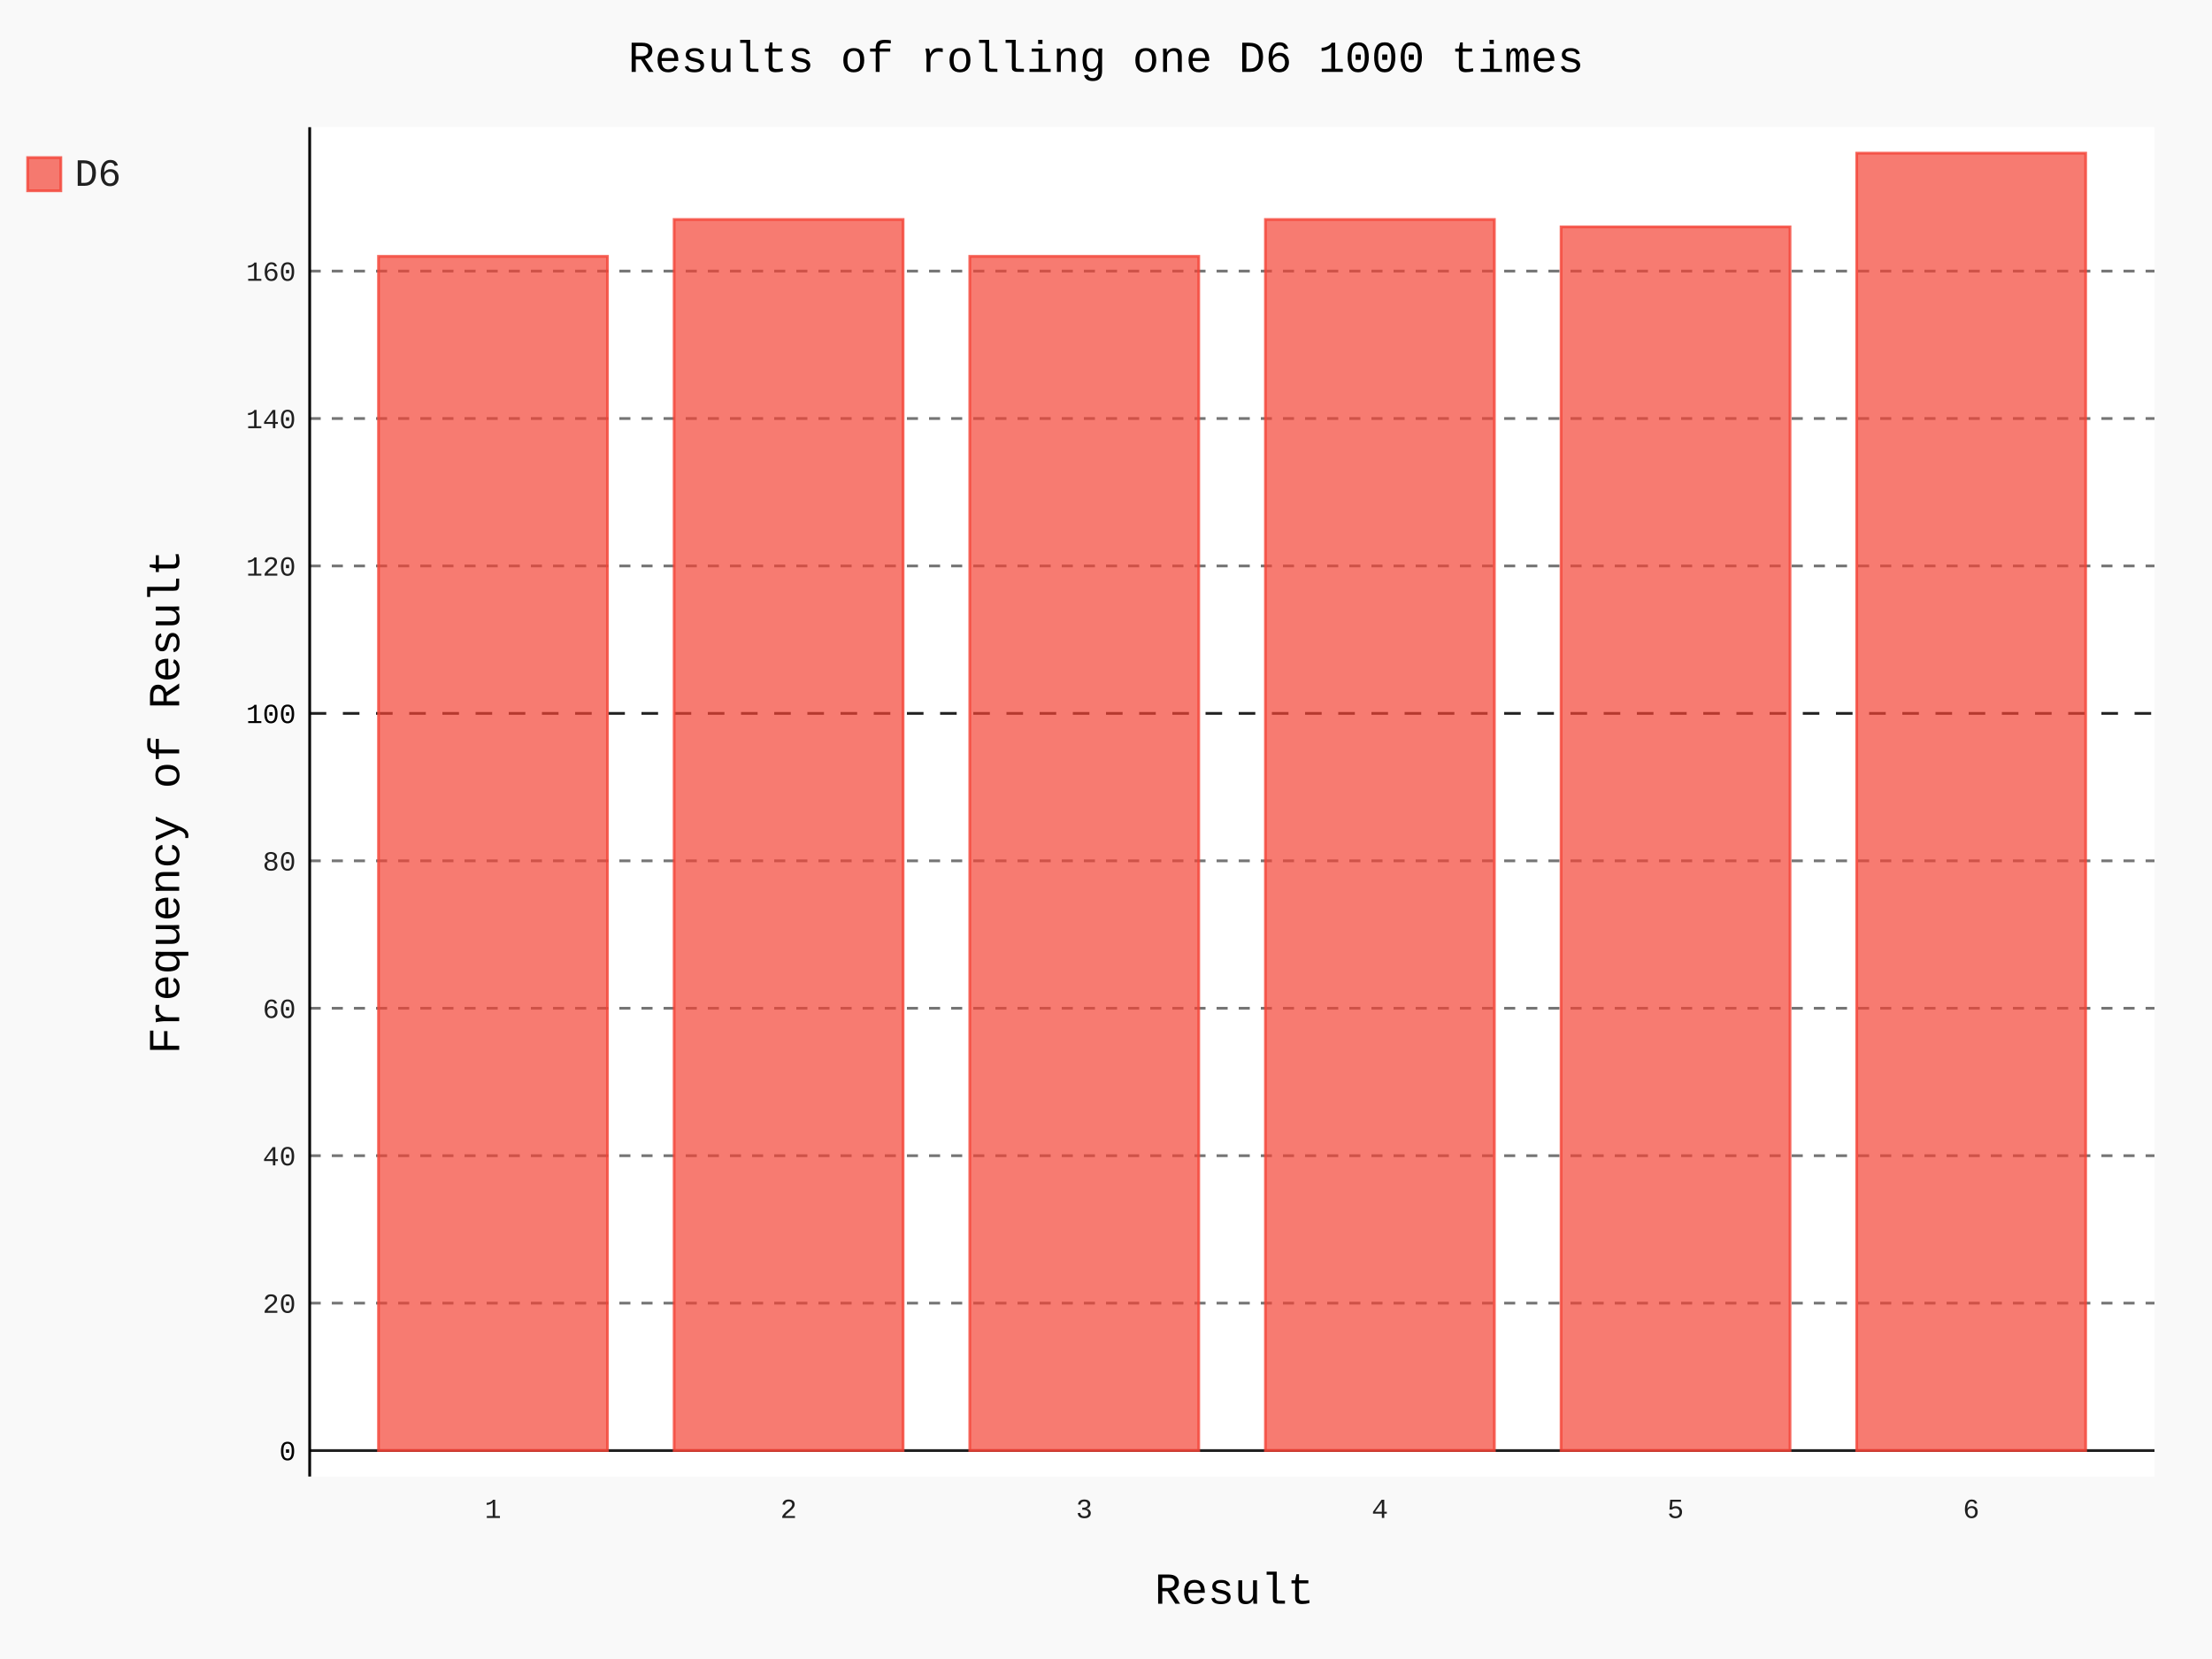
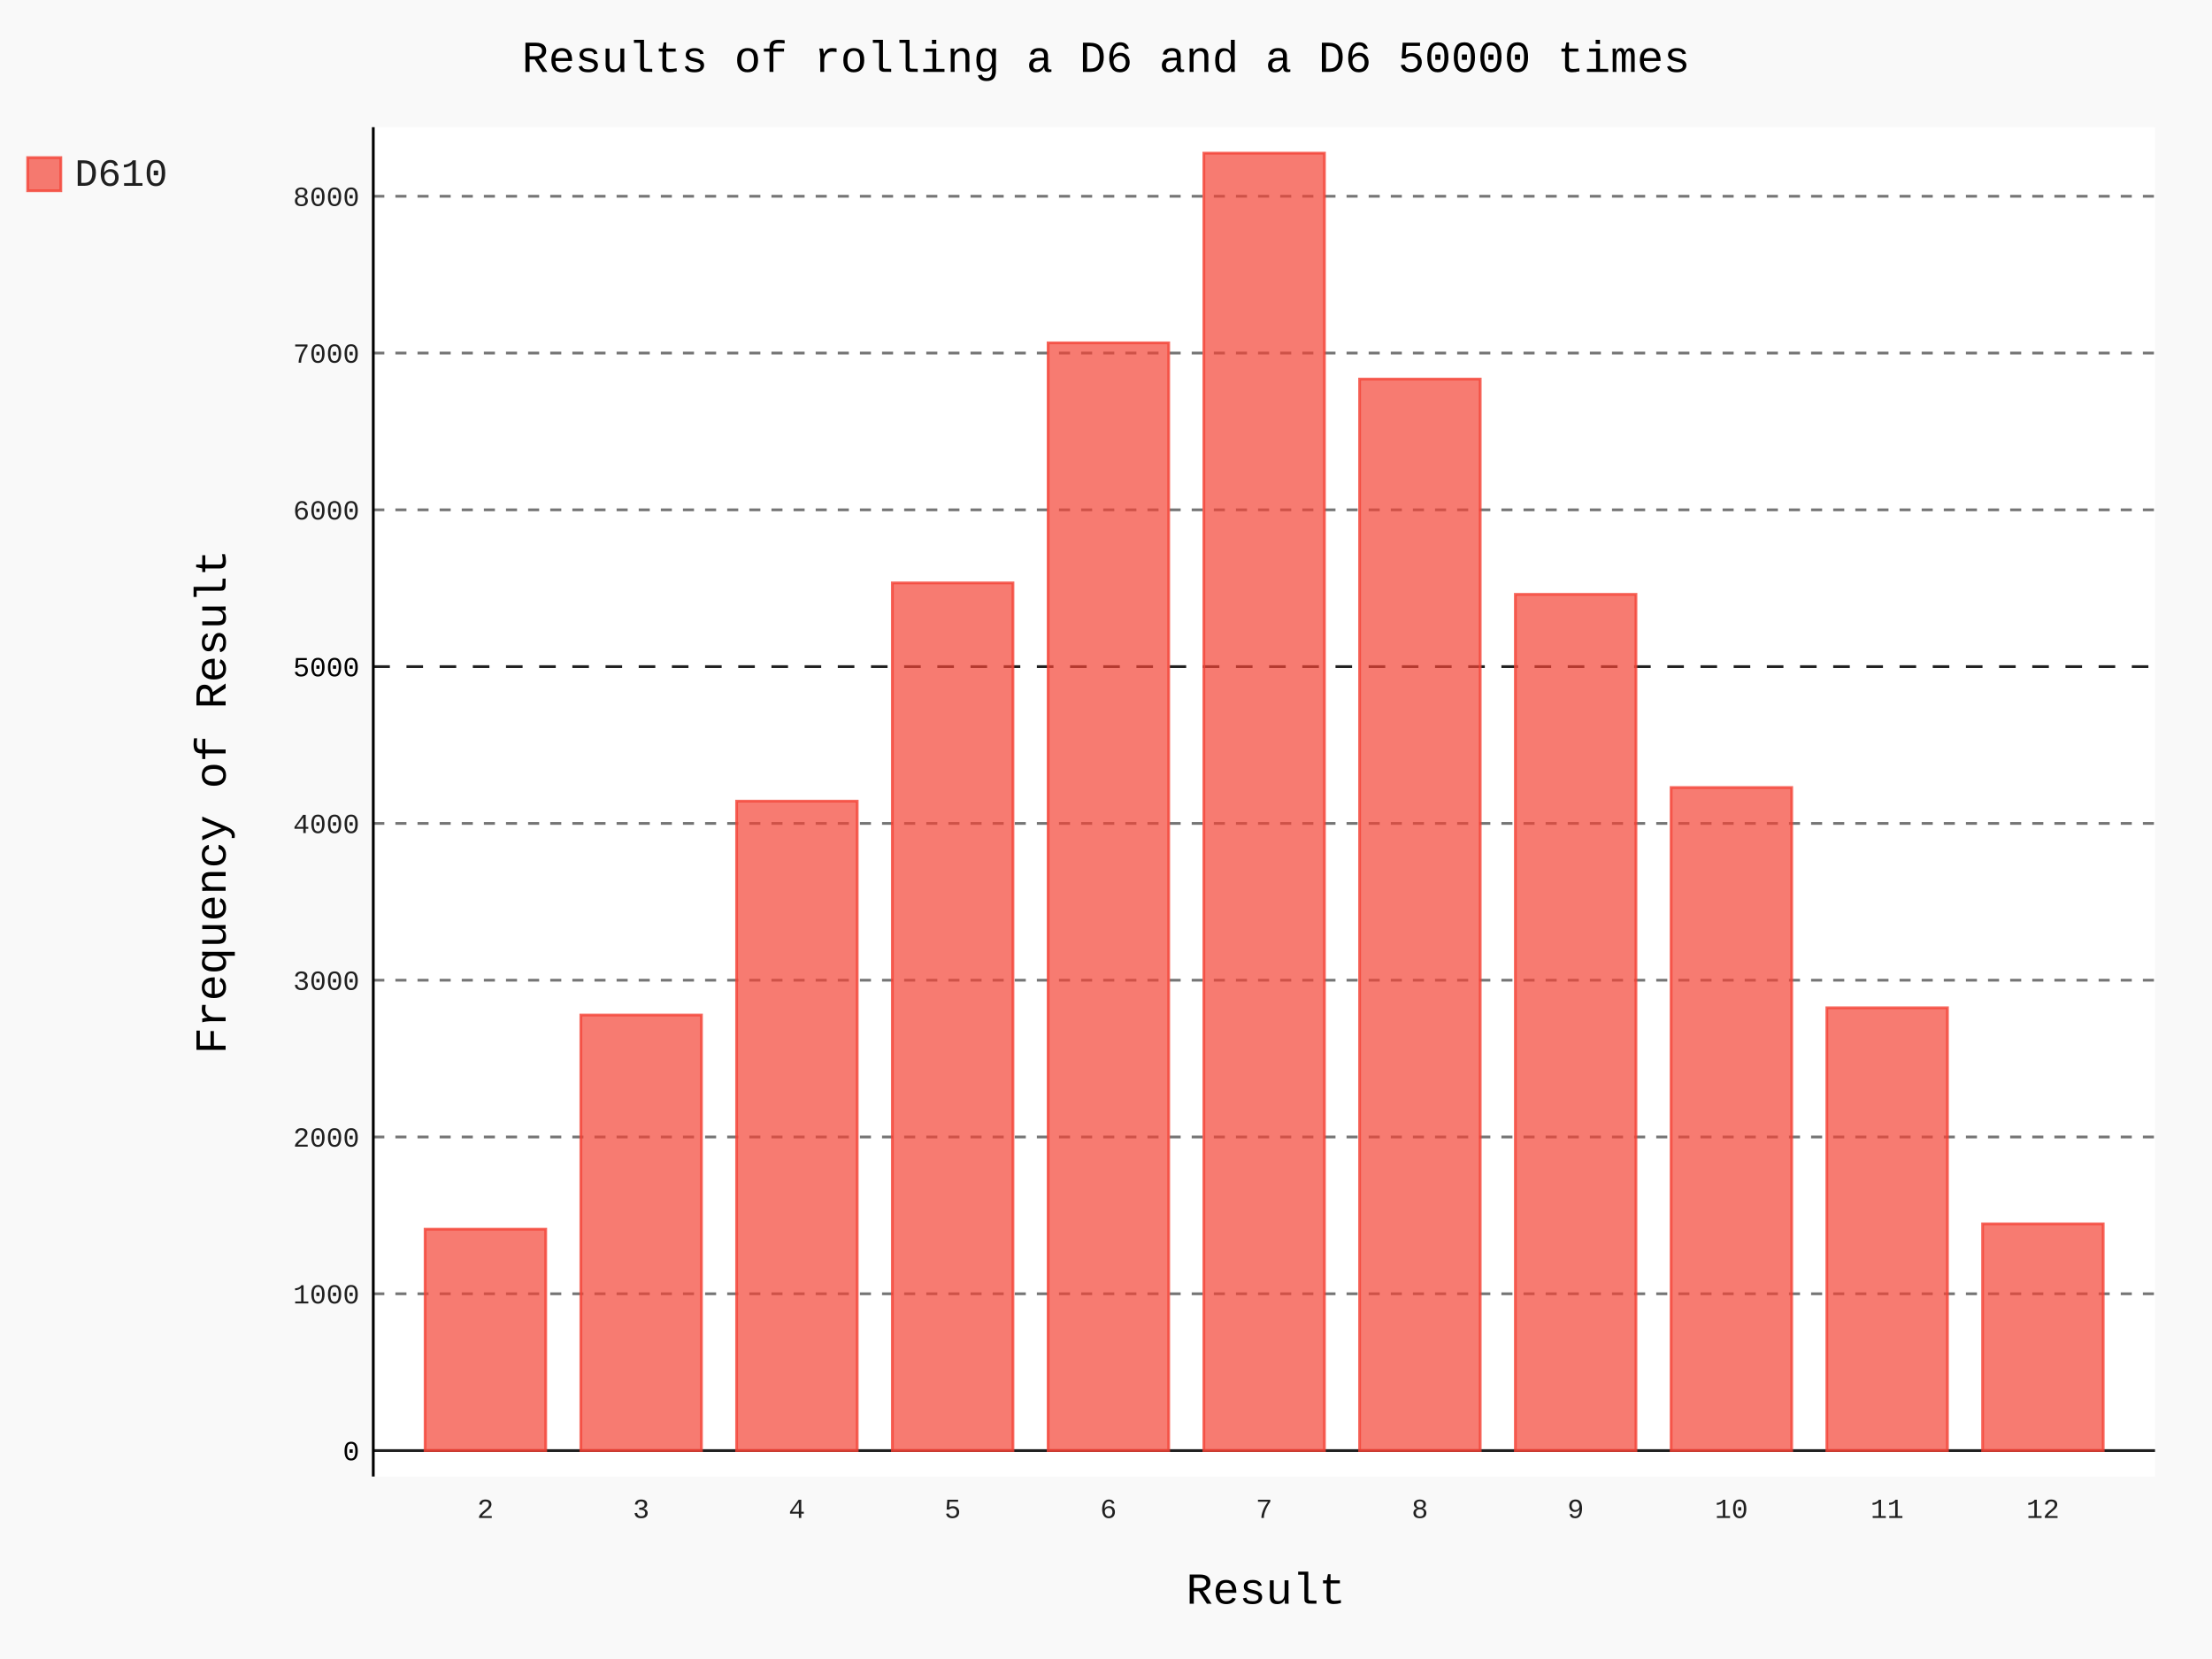
- <svg xmlns="http://www.w3.org/2000/svg" id="chart-28e9a952-973f-4081-8b2a-c1fd503b1651" class="pygal-chart" viewBox="0 0 800 600">
+ <svg xmlns="http://www.w3.org/2000/svg" id="chart-72dfcf57-229a-49cc-a75e-15de886d300a" class="pygal-chart" viewBox="0 0 800 600">
  <defs>
-     <style type="text/css">#chart-28e9a952-973f-4081-8b2a-c1fd503b1651{-webkit-user-select:none;-webkit-font-smoothing:antialiased;font-family:Consolas,"Liberation Mono",Menlo,Courier,monospace}#chart-28e9a952-973f-4081-8b2a-c1fd503b1651 .title{font-family:Consolas,"Liberation Mono",Menlo,Courier,monospace;font-size:16px}#chart-28e9a952-973f-4081-8b2a-c1fd503b1651 .legends .legend text{font-family:Consolas,"Liberation Mono",Menlo,Courier,monospace;font-size:14px}#chart-28e9a952-973f-4081-8b2a-c1fd503b1651 .axis text{font-family:Consolas,"Liberation Mono",Menlo,Courier,monospace;font-size:10px}#chart-28e9a952-973f-4081-8b2a-c1fd503b1651 .axis text.major{font-family:Consolas,"Liberation Mono",Menlo,Courier,monospace;font-size:10px}#chart-28e9a952-973f-4081-8b2a-c1fd503b1651 .text-overlay text.value{font-family:Consolas,"Liberation Mono",Menlo,Courier,monospace;font-size:16px}#chart-28e9a952-973f-4081-8b2a-c1fd503b1651 .text-overlay text.label{font-family:Consolas,"Liberation Mono",Menlo,Courier,monospace;font-size:10px}#chart-28e9a952-973f-4081-8b2a-c1fd503b1651 .tooltip{font-family:Consolas,"Liberation Mono",Menlo,Courier,monospace;font-size:14px}#chart-28e9a952-973f-4081-8b2a-c1fd503b1651 text.no_data{font-family:Consolas,"Liberation Mono",Menlo,Courier,monospace;font-size:64px}
- #chart-28e9a952-973f-4081-8b2a-c1fd503b1651{background-color:rgba(249,249,249,1)}#chart-28e9a952-973f-4081-8b2a-c1fd503b1651 path,#chart-28e9a952-973f-4081-8b2a-c1fd503b1651 line,#chart-28e9a952-973f-4081-8b2a-c1fd503b1651 rect,#chart-28e9a952-973f-4081-8b2a-c1fd503b1651 circle{-webkit-transition:150ms;-moz-transition:150ms;transition:150ms}#chart-28e9a952-973f-4081-8b2a-c1fd503b1651 .graph &gt; .background{fill:rgba(249,249,249,1)}#chart-28e9a952-973f-4081-8b2a-c1fd503b1651 .plot &gt; .background{fill:rgba(255,255,255,1)}#chart-28e9a952-973f-4081-8b2a-c1fd503b1651 .graph{fill:rgba(0,0,0,.87)}#chart-28e9a952-973f-4081-8b2a-c1fd503b1651 text.no_data{fill:rgba(0,0,0,1)}#chart-28e9a952-973f-4081-8b2a-c1fd503b1651 .title{fill:rgba(0,0,0,1)}#chart-28e9a952-973f-4081-8b2a-c1fd503b1651 .legends .legend text{fill:rgba(0,0,0,.87)}#chart-28e9a952-973f-4081-8b2a-c1fd503b1651 .legends .legend:hover text{fill:rgba(0,0,0,1)}#chart-28e9a952-973f-4081-8b2a-c1fd503b1651 .axis .line{stroke:rgba(0,0,0,1)}#chart-28e9a952-973f-4081-8b2a-c1fd503b1651 .axis .guide.line{stroke:rgba(0,0,0,.54)}#chart-28e9a952-973f-4081-8b2a-c1fd503b1651 .axis .major.line{stroke:rgba(0,0,0,.87)}#chart-28e9a952-973f-4081-8b2a-c1fd503b1651 .axis text.major{fill:rgba(0,0,0,1)}#chart-28e9a952-973f-4081-8b2a-c1fd503b1651 .axis.y .guides:hover .guide.line,#chart-28e9a952-973f-4081-8b2a-c1fd503b1651 .line-graph .axis.x .guides:hover .guide.line,#chart-28e9a952-973f-4081-8b2a-c1fd503b1651 .stackedline-graph .axis.x .guides:hover .guide.line,#chart-28e9a952-973f-4081-8b2a-c1fd503b1651 .xy-graph .axis.x .guides:hover .guide.line{stroke:rgba(0,0,0,1)}#chart-28e9a952-973f-4081-8b2a-c1fd503b1651 .axis .guides:hover text{fill:rgba(0,0,0,1)}#chart-28e9a952-973f-4081-8b2a-c1fd503b1651 .reactive{fill-opacity:.7;stroke-opacity:.8}#chart-28e9a952-973f-4081-8b2a-c1fd503b1651 .ci{stroke:rgba(0,0,0,.87)}#chart-28e9a952-973f-4081-8b2a-c1fd503b1651 .reactive.active,#chart-28e9a952-973f-4081-8b2a-c1fd503b1651 .active .reactive{fill-opacity:.8;stroke-opacity:.9;stroke-width:4}#chart-28e9a952-973f-4081-8b2a-c1fd503b1651 .ci .reactive.active{stroke-width:1.5}#chart-28e9a952-973f-4081-8b2a-c1fd503b1651 .series text{fill:rgba(0,0,0,1)}#chart-28e9a952-973f-4081-8b2a-c1fd503b1651 .tooltip rect{fill:rgba(255,255,255,1);stroke:rgba(0,0,0,1);-webkit-transition:opacity 150ms;-moz-transition:opacity 150ms;transition:opacity 150ms}#chart-28e9a952-973f-4081-8b2a-c1fd503b1651 .tooltip .label{fill:rgba(0,0,0,.87)}#chart-28e9a952-973f-4081-8b2a-c1fd503b1651 .tooltip .label{fill:rgba(0,0,0,.87)}#chart-28e9a952-973f-4081-8b2a-c1fd503b1651 .tooltip .legend{font-size:.8em;fill:rgba(0,0,0,.54)}#chart-28e9a952-973f-4081-8b2a-c1fd503b1651 .tooltip .x_label{font-size:.6em;fill:rgba(0,0,0,1)}#chart-28e9a952-973f-4081-8b2a-c1fd503b1651 .tooltip .xlink{font-size:.5em;text-decoration:underline}#chart-28e9a952-973f-4081-8b2a-c1fd503b1651 .tooltip .value{font-size:1.5em}#chart-28e9a952-973f-4081-8b2a-c1fd503b1651 .bound{font-size:.5em}#chart-28e9a952-973f-4081-8b2a-c1fd503b1651 .max-value{font-size:.75em;fill:rgba(0,0,0,.54)}#chart-28e9a952-973f-4081-8b2a-c1fd503b1651 .map-element{fill:rgba(255,255,255,1);stroke:rgba(0,0,0,.54) !important}#chart-28e9a952-973f-4081-8b2a-c1fd503b1651 .map-element .reactive{fill-opacity:inherit;stroke-opacity:inherit}#chart-28e9a952-973f-4081-8b2a-c1fd503b1651 .color-0,#chart-28e9a952-973f-4081-8b2a-c1fd503b1651 .color-0 a:visited{stroke:#F44336;fill:#F44336}#chart-28e9a952-973f-4081-8b2a-c1fd503b1651 .text-overlay .color-0 text{fill:black}
- #chart-28e9a952-973f-4081-8b2a-c1fd503b1651 text.no_data{text-anchor:middle}#chart-28e9a952-973f-4081-8b2a-c1fd503b1651 .guide.line{fill:none}#chart-28e9a952-973f-4081-8b2a-c1fd503b1651 .centered{text-anchor:middle}#chart-28e9a952-973f-4081-8b2a-c1fd503b1651 .title{text-anchor:middle}#chart-28e9a952-973f-4081-8b2a-c1fd503b1651 .legends .legend text{fill-opacity:1}#chart-28e9a952-973f-4081-8b2a-c1fd503b1651 .axis.x text{text-anchor:middle}#chart-28e9a952-973f-4081-8b2a-c1fd503b1651 .axis.x:not(.web) text[transform]{text-anchor:start}#chart-28e9a952-973f-4081-8b2a-c1fd503b1651 .axis.x:not(.web) text[transform].backwards{text-anchor:end}#chart-28e9a952-973f-4081-8b2a-c1fd503b1651 .axis.y text{text-anchor:end}#chart-28e9a952-973f-4081-8b2a-c1fd503b1651 .axis.y text[transform].backwards{text-anchor:start}#chart-28e9a952-973f-4081-8b2a-c1fd503b1651 .axis.y2 text{text-anchor:start}#chart-28e9a952-973f-4081-8b2a-c1fd503b1651 .axis.y2 text[transform].backwards{text-anchor:end}#chart-28e9a952-973f-4081-8b2a-c1fd503b1651 .axis .guide.line{stroke-dasharray:4,4}#chart-28e9a952-973f-4081-8b2a-c1fd503b1651 .axis .major.guide.line{stroke-dasharray:6,6}#chart-28e9a952-973f-4081-8b2a-c1fd503b1651 .horizontal .axis.y .guide.line,#chart-28e9a952-973f-4081-8b2a-c1fd503b1651 .horizontal .axis.y2 .guide.line,#chart-28e9a952-973f-4081-8b2a-c1fd503b1651 .vertical .axis.x .guide.line{opacity:0}#chart-28e9a952-973f-4081-8b2a-c1fd503b1651 .horizontal .axis.always_show .guide.line,#chart-28e9a952-973f-4081-8b2a-c1fd503b1651 .vertical .axis.always_show .guide.line{opacity:1 !important}#chart-28e9a952-973f-4081-8b2a-c1fd503b1651 .axis.y .guides:hover .guide.line,#chart-28e9a952-973f-4081-8b2a-c1fd503b1651 .axis.y2 .guides:hover .guide.line,#chart-28e9a952-973f-4081-8b2a-c1fd503b1651 .axis.x .guides:hover .guide.line{opacity:1}#chart-28e9a952-973f-4081-8b2a-c1fd503b1651 .axis .guides:hover text{opacity:1}#chart-28e9a952-973f-4081-8b2a-c1fd503b1651 .nofill{fill:none}#chart-28e9a952-973f-4081-8b2a-c1fd503b1651 .subtle-fill{fill-opacity:.2}#chart-28e9a952-973f-4081-8b2a-c1fd503b1651 .dot{stroke-width:1px;fill-opacity:1}#chart-28e9a952-973f-4081-8b2a-c1fd503b1651 .dot.active{stroke-width:5px}#chart-28e9a952-973f-4081-8b2a-c1fd503b1651 .dot.negative{fill:transparent}#chart-28e9a952-973f-4081-8b2a-c1fd503b1651 text,#chart-28e9a952-973f-4081-8b2a-c1fd503b1651 tspan{stroke:none !important}#chart-28e9a952-973f-4081-8b2a-c1fd503b1651 .series text.active{opacity:1}#chart-28e9a952-973f-4081-8b2a-c1fd503b1651 .tooltip rect{fill-opacity:.95;stroke-width:.5}#chart-28e9a952-973f-4081-8b2a-c1fd503b1651 .tooltip text{fill-opacity:1}#chart-28e9a952-973f-4081-8b2a-c1fd503b1651 .showable{visibility:hidden}#chart-28e9a952-973f-4081-8b2a-c1fd503b1651 .showable.shown{visibility:visible}#chart-28e9a952-973f-4081-8b2a-c1fd503b1651 .gauge-background{fill:rgba(229,229,229,1);stroke:none}#chart-28e9a952-973f-4081-8b2a-c1fd503b1651 .bg-lines{stroke:rgba(249,249,249,1);stroke-width:2px}</style>
+     <style type="text/css">#chart-72dfcf57-229a-49cc-a75e-15de886d300a{-webkit-user-select:none;-webkit-font-smoothing:antialiased;font-family:Consolas,"Liberation Mono",Menlo,Courier,monospace}#chart-72dfcf57-229a-49cc-a75e-15de886d300a .title{font-family:Consolas,"Liberation Mono",Menlo,Courier,monospace;font-size:16px}#chart-72dfcf57-229a-49cc-a75e-15de886d300a .legends .legend text{font-family:Consolas,"Liberation Mono",Menlo,Courier,monospace;font-size:14px}#chart-72dfcf57-229a-49cc-a75e-15de886d300a .axis text{font-family:Consolas,"Liberation Mono",Menlo,Courier,monospace;font-size:10px}#chart-72dfcf57-229a-49cc-a75e-15de886d300a .axis text.major{font-family:Consolas,"Liberation Mono",Menlo,Courier,monospace;font-size:10px}#chart-72dfcf57-229a-49cc-a75e-15de886d300a .text-overlay text.value{font-family:Consolas,"Liberation Mono",Menlo,Courier,monospace;font-size:16px}#chart-72dfcf57-229a-49cc-a75e-15de886d300a .text-overlay text.label{font-family:Consolas,"Liberation Mono",Menlo,Courier,monospace;font-size:10px}#chart-72dfcf57-229a-49cc-a75e-15de886d300a .tooltip{font-family:Consolas,"Liberation Mono",Menlo,Courier,monospace;font-size:14px}#chart-72dfcf57-229a-49cc-a75e-15de886d300a text.no_data{font-family:Consolas,"Liberation Mono",Menlo,Courier,monospace;font-size:64px}
+ #chart-72dfcf57-229a-49cc-a75e-15de886d300a{background-color:rgba(249,249,249,1)}#chart-72dfcf57-229a-49cc-a75e-15de886d300a path,#chart-72dfcf57-229a-49cc-a75e-15de886d300a line,#chart-72dfcf57-229a-49cc-a75e-15de886d300a rect,#chart-72dfcf57-229a-49cc-a75e-15de886d300a circle{-webkit-transition:150ms;-moz-transition:150ms;transition:150ms}#chart-72dfcf57-229a-49cc-a75e-15de886d300a .graph &gt; .background{fill:rgba(249,249,249,1)}#chart-72dfcf57-229a-49cc-a75e-15de886d300a .plot &gt; .background{fill:rgba(255,255,255,1)}#chart-72dfcf57-229a-49cc-a75e-15de886d300a .graph{fill:rgba(0,0,0,.87)}#chart-72dfcf57-229a-49cc-a75e-15de886d300a text.no_data{fill:rgba(0,0,0,1)}#chart-72dfcf57-229a-49cc-a75e-15de886d300a .title{fill:rgba(0,0,0,1)}#chart-72dfcf57-229a-49cc-a75e-15de886d300a .legends .legend text{fill:rgba(0,0,0,.87)}#chart-72dfcf57-229a-49cc-a75e-15de886d300a .legends .legend:hover text{fill:rgba(0,0,0,1)}#chart-72dfcf57-229a-49cc-a75e-15de886d300a .axis .line{stroke:rgba(0,0,0,1)}#chart-72dfcf57-229a-49cc-a75e-15de886d300a .axis .guide.line{stroke:rgba(0,0,0,.54)}#chart-72dfcf57-229a-49cc-a75e-15de886d300a .axis .major.line{stroke:rgba(0,0,0,.87)}#chart-72dfcf57-229a-49cc-a75e-15de886d300a .axis text.major{fill:rgba(0,0,0,1)}#chart-72dfcf57-229a-49cc-a75e-15de886d300a .axis.y .guides:hover .guide.line,#chart-72dfcf57-229a-49cc-a75e-15de886d300a .line-graph .axis.x .guides:hover .guide.line,#chart-72dfcf57-229a-49cc-a75e-15de886d300a .stackedline-graph .axis.x .guides:hover .guide.line,#chart-72dfcf57-229a-49cc-a75e-15de886d300a .xy-graph .axis.x .guides:hover .guide.line{stroke:rgba(0,0,0,1)}#chart-72dfcf57-229a-49cc-a75e-15de886d300a .axis .guides:hover text{fill:rgba(0,0,0,1)}#chart-72dfcf57-229a-49cc-a75e-15de886d300a .reactive{fill-opacity:.7;stroke-opacity:.8}#chart-72dfcf57-229a-49cc-a75e-15de886d300a .ci{stroke:rgba(0,0,0,.87)}#chart-72dfcf57-229a-49cc-a75e-15de886d300a .reactive.active,#chart-72dfcf57-229a-49cc-a75e-15de886d300a .active .reactive{fill-opacity:.8;stroke-opacity:.9;stroke-width:4}#chart-72dfcf57-229a-49cc-a75e-15de886d300a .ci .reactive.active{stroke-width:1.5}#chart-72dfcf57-229a-49cc-a75e-15de886d300a .series text{fill:rgba(0,0,0,1)}#chart-72dfcf57-229a-49cc-a75e-15de886d300a .tooltip rect{fill:rgba(255,255,255,1);stroke:rgba(0,0,0,1);-webkit-transition:opacity 150ms;-moz-transition:opacity 150ms;transition:opacity 150ms}#chart-72dfcf57-229a-49cc-a75e-15de886d300a .tooltip .label{fill:rgba(0,0,0,.87)}#chart-72dfcf57-229a-49cc-a75e-15de886d300a .tooltip .label{fill:rgba(0,0,0,.87)}#chart-72dfcf57-229a-49cc-a75e-15de886d300a .tooltip .legend{font-size:.8em;fill:rgba(0,0,0,.54)}#chart-72dfcf57-229a-49cc-a75e-15de886d300a .tooltip .x_label{font-size:.6em;fill:rgba(0,0,0,1)}#chart-72dfcf57-229a-49cc-a75e-15de886d300a .tooltip .xlink{font-size:.5em;text-decoration:underline}#chart-72dfcf57-229a-49cc-a75e-15de886d300a .tooltip .value{font-size:1.5em}#chart-72dfcf57-229a-49cc-a75e-15de886d300a .bound{font-size:.5em}#chart-72dfcf57-229a-49cc-a75e-15de886d300a .max-value{font-size:.75em;fill:rgba(0,0,0,.54)}#chart-72dfcf57-229a-49cc-a75e-15de886d300a .map-element{fill:rgba(255,255,255,1);stroke:rgba(0,0,0,.54) !important}#chart-72dfcf57-229a-49cc-a75e-15de886d300a .map-element .reactive{fill-opacity:inherit;stroke-opacity:inherit}#chart-72dfcf57-229a-49cc-a75e-15de886d300a .color-0,#chart-72dfcf57-229a-49cc-a75e-15de886d300a .color-0 a:visited{stroke:#F44336;fill:#F44336}#chart-72dfcf57-229a-49cc-a75e-15de886d300a .text-overlay .color-0 text{fill:black}
+ #chart-72dfcf57-229a-49cc-a75e-15de886d300a text.no_data{text-anchor:middle}#chart-72dfcf57-229a-49cc-a75e-15de886d300a .guide.line{fill:none}#chart-72dfcf57-229a-49cc-a75e-15de886d300a .centered{text-anchor:middle}#chart-72dfcf57-229a-49cc-a75e-15de886d300a .title{text-anchor:middle}#chart-72dfcf57-229a-49cc-a75e-15de886d300a .legends .legend text{fill-opacity:1}#chart-72dfcf57-229a-49cc-a75e-15de886d300a .axis.x text{text-anchor:middle}#chart-72dfcf57-229a-49cc-a75e-15de886d300a .axis.x:not(.web) text[transform]{text-anchor:start}#chart-72dfcf57-229a-49cc-a75e-15de886d300a .axis.x:not(.web) text[transform].backwards{text-anchor:end}#chart-72dfcf57-229a-49cc-a75e-15de886d300a .axis.y text{text-anchor:end}#chart-72dfcf57-229a-49cc-a75e-15de886d300a .axis.y text[transform].backwards{text-anchor:start}#chart-72dfcf57-229a-49cc-a75e-15de886d300a .axis.y2 text{text-anchor:start}#chart-72dfcf57-229a-49cc-a75e-15de886d300a .axis.y2 text[transform].backwards{text-anchor:end}#chart-72dfcf57-229a-49cc-a75e-15de886d300a .axis .guide.line{stroke-dasharray:4,4}#chart-72dfcf57-229a-49cc-a75e-15de886d300a .axis .major.guide.line{stroke-dasharray:6,6}#chart-72dfcf57-229a-49cc-a75e-15de886d300a .horizontal .axis.y .guide.line,#chart-72dfcf57-229a-49cc-a75e-15de886d300a .horizontal .axis.y2 .guide.line,#chart-72dfcf57-229a-49cc-a75e-15de886d300a .vertical .axis.x .guide.line{opacity:0}#chart-72dfcf57-229a-49cc-a75e-15de886d300a .horizontal .axis.always_show .guide.line,#chart-72dfcf57-229a-49cc-a75e-15de886d300a .vertical .axis.always_show .guide.line{opacity:1 !important}#chart-72dfcf57-229a-49cc-a75e-15de886d300a .axis.y .guides:hover .guide.line,#chart-72dfcf57-229a-49cc-a75e-15de886d300a .axis.y2 .guides:hover .guide.line,#chart-72dfcf57-229a-49cc-a75e-15de886d300a .axis.x .guides:hover .guide.line{opacity:1}#chart-72dfcf57-229a-49cc-a75e-15de886d300a .axis .guides:hover text{opacity:1}#chart-72dfcf57-229a-49cc-a75e-15de886d300a .nofill{fill:none}#chart-72dfcf57-229a-49cc-a75e-15de886d300a .subtle-fill{fill-opacity:.2}#chart-72dfcf57-229a-49cc-a75e-15de886d300a .dot{stroke-width:1px;fill-opacity:1}#chart-72dfcf57-229a-49cc-a75e-15de886d300a .dot.active{stroke-width:5px}#chart-72dfcf57-229a-49cc-a75e-15de886d300a .dot.negative{fill:transparent}#chart-72dfcf57-229a-49cc-a75e-15de886d300a text,#chart-72dfcf57-229a-49cc-a75e-15de886d300a tspan{stroke:none !important}#chart-72dfcf57-229a-49cc-a75e-15de886d300a .series text.active{opacity:1}#chart-72dfcf57-229a-49cc-a75e-15de886d300a .tooltip rect{fill-opacity:.95;stroke-width:.5}#chart-72dfcf57-229a-49cc-a75e-15de886d300a .tooltip text{fill-opacity:1}#chart-72dfcf57-229a-49cc-a75e-15de886d300a .showable{visibility:hidden}#chart-72dfcf57-229a-49cc-a75e-15de886d300a .showable.shown{visibility:visible}#chart-72dfcf57-229a-49cc-a75e-15de886d300a .gauge-background{fill:rgba(229,229,229,1);stroke:none}#chart-72dfcf57-229a-49cc-a75e-15de886d300a .bg-lines{stroke:rgba(249,249,249,1);stroke-width:2px}</style>
  </defs>
  <g class="graph bar-graph vertical">
    <rect x="0" y="0" width="800" height="600" class="background" />
-     <g transform="translate(112, 46)" class="plot">
-       <rect x="0" y="0" width="667.2" height="488" class="background" />
+     <g transform="translate(135, 46)" class="plot">
+       <rect x="0" y="0" width="644.4" height="488" class="background" />
      <g class="axis y always_show">
        <g class="guides">
-           <path d="M0 478.615 h667.2" class="axis major line" />
+           <path d="M0 478.615 h644.4" class="axis major line" />
          <text x="-5" y="482.115" class="major">0</text>
        </g>
        <g class="guides">
-           <path d="M0 425.294 h667.2" class="guide line" />
-           <text x="-5" y="428.794" class="">20</text>
+           <path d="M0 421.911 h644.4" class="guide line" />
+           <text x="-5" y="425.411" class="">1000</text>
        </g>
        <g class="guides">
-           <path d="M0 371.972 h667.2" class="guide line" />
-           <text x="-5" y="375.472" class="">40</text>
+           <path d="M0 365.206 h644.4" class="guide line" />
+           <text x="-5" y="368.706" class="">2000</text>
        </g>
        <g class="guides">
-           <path d="M0 318.65 h667.2" class="guide line" />
-           <text x="-5" y="322.15" class="">60</text>
+           <path d="M0 308.502 h644.4" class="guide line" />
+           <text x="-5" y="312.002" class="">3000</text>
        </g>
        <g class="guides">
-           <path d="M0 265.329 h667.2" class="guide line" />
-           <text x="-5" y="268.829" class="">80</text>
+           <path d="M0 251.797 h644.4" class="guide line" />
+           <text x="-5" y="255.297" class="">4000</text>
        </g>
        <g class="guides">
-           <path d="M0 212.007 h667.2" class="major guide line" />
-           <text x="-5" y="215.507" class="major">100</text>
+           <path d="M0 195.092 h644.4" class="major guide line" />
+           <text x="-5" y="198.592" class="major">5000</text>
        </g>
        <g class="guides">
-           <path d="M0 158.685 h667.2" class="guide line" />
-           <text x="-5" y="162.185" class="">120</text>
+           <path d="M0 138.388 h644.4" class="guide line" />
+           <text x="-5" y="141.888" class="">6000</text>
        </g>
        <g class="guides">
-           <path d="M0 105.364 h667.2" class="guide line" />
-           <text x="-5" y="108.864" class="">140</text>
+           <path d="M0 81.683 h644.4" class="guide line" />
+           <text x="-5" y="85.183" class="">7000</text>
        </g>
        <g class="guides">
-           <path d="M0 52.042 h667.2" class="guide line" />
-           <text x="-5" y="55.542" class="">160</text>
+           <path d="M0 24.978 h644.4" class="guide line" />
+           <text x="-5" y="28.478" class="">8000</text>
        </g>
      </g>
      <g class="axis x">
        <path d="M0 0 v488" class="line" />
        <g class="guides">
-           <path d="M66.292 0 v488" class="guide line" />
-           <text x="66.292" y="503.0" class="">1</text>
+           <path d="M40.557 0 v488" class="guide line" />
+           <text x="40.557" y="503.0" class="">2</text>
        </g>
        <g class="guides">
-           <path d="M173.215 0 v488" class="guide line" />
-           <text x="173.215" y="503.0" class="">2</text>
+           <path d="M96.885 0 v488" class="guide line" />
+           <text x="96.885" y="503.0" class="">3</text>
        </g>
        <g class="guides">
-           <path d="M280.138 0 v488" class="guide line" />
-           <text x="280.138" y="503.0" class="">3</text>
+           <path d="M153.214 0 v488" class="guide line" />
+           <text x="153.214" y="503.0" class="">4</text>
        </g>
        <g class="guides">
-           <path d="M387.062 0 v488" class="guide line" />
-           <text x="387.062" y="503.0" class="">4</text>
+           <path d="M209.543 0 v488" class="guide line" />
+           <text x="209.543" y="503.0" class="">5</text>
        </g>
        <g class="guides">
-           <path d="M493.985 0 v488" class="guide line" />
-           <text x="493.985" y="503.0" class="">5</text>
+           <path d="M265.871 0 v488" class="guide line" />
+           <text x="265.871" y="503.0" class="">6</text>
        </g>
        <g class="guides">
-           <path d="M600.908 0 v488" class="guide line" />
-           <text x="600.908" y="503.0" class="">6</text>
+           <path d="M322.2 0 v488" class="guide line" />
+           <text x="322.2" y="503.0" class="">7</text>
+         </g>
+         <g class="guides">
+           <path d="M378.529 0 v488" class="guide line" />
+           <text x="378.529" y="503.0" class="">8</text>
+         </g>
+         <g class="guides">
+           <path d="M434.857 0 v488" class="guide line" />
+           <text x="434.857" y="503.0" class="">9</text>
+         </g>
+         <g class="guides">
+           <path d="M491.186 0 v488" class="guide line" />
+           <text x="491.186" y="503.0" class="">10</text>
+         </g>
+         <g class="guides">
+           <path d="M547.515 0 v488" class="guide line" />
+           <text x="547.515" y="503.0" class="">11</text>
+         </g>
+         <g class="guides">
+           <path d="M603.843 0 v488" class="guide line" />
+           <text x="603.843" y="503.0" class="">12</text>
        </g>
      </g>
      <g class="series serie-0 color-0">
        <g class="bars">
          <g class="bar">
-             <rect x="24.892" y="46.71" rx="0" ry="0" width="82.801" height="431.906" class="rect reactive tooltip-trigger" />
+             <rect x="18.746" y="398.548" rx="0" ry="0" width="43.621" height="80.067" class="rect reactive tooltip-trigger" />
          </g>
          <g class="bar">
-             <rect x="131.815" y="33.379" rx="0" ry="0" width="82.801" height="445.236" class="rect reactive tooltip-trigger" />
+             <rect x="75.075" y="321.09" rx="0" ry="0" width="43.621" height="157.525" class="rect reactive tooltip-trigger" />
          </g>
          <g class="bar">
-             <rect x="238.738" y="46.71" rx="0" ry="0" width="82.801" height="431.906" class="rect reactive tooltip-trigger" />
+             <rect x="131.404" y="243.745" rx="0" ry="0" width="43.621" height="234.871" class="rect reactive tooltip-trigger" />
          </g>
          <g class="bar">
-             <rect x="345.661" y="33.379" rx="0" ry="0" width="82.801" height="445.236" class="rect reactive tooltip-trigger" />
+             <rect x="187.732" y="164.812" rx="0" ry="0" width="43.621" height="313.803" class="rect reactive tooltip-trigger" />
          </g>
          <g class="bar">
-             <rect x="452.584" y="36.045" rx="0" ry="0" width="82.801" height="442.57" class="rect reactive tooltip-trigger" />
+             <rect x="244.061" y="77.997" rx="0" ry="0" width="43.621" height="400.618" class="rect reactive tooltip-trigger" />
          </g>
          <g class="bar">
-             <rect x="559.507" y="9.385" rx="0" ry="0" width="82.801" height="469.231" class="rect reactive tooltip-trigger" />
+             <rect x="300.39" y="9.385" rx="0" ry="0" width="43.621" height="469.231" class="rect reactive tooltip-trigger" />
+           </g>
+           <g class="bar">
+             <rect x="356.718" y="91.096" rx="0" ry="0" width="43.621" height="387.519" class="rect reactive tooltip-trigger" />
+           </g>
+           <g class="bar">
+             <rect x="413.047" y="168.951" rx="0" ry="0" width="43.621" height="309.664" class="rect reactive tooltip-trigger" />
+           </g>
+           <g class="bar">
+             <rect x="469.376" y="238.812" rx="0" ry="0" width="43.621" height="239.804" class="rect reactive tooltip-trigger" />
+           </g>
+           <g class="bar">
+             <rect x="525.704" y="318.482" rx="0" ry="0" width="43.621" height="160.134" class="rect reactive tooltip-trigger" />
+           </g>
+           <g class="bar">
+             <rect x="582.033" y="396.62" rx="0" ry="0" width="43.621" height="81.995" class="rect reactive tooltip-trigger" />
          </g>
        </g>
      </g>
    </g>
    <g class="titles">
-       <text x="400.0" y="26" class="title plot_title">Results of rolling one D6 1000 times</text>
-       <text x="446.4" y="580" class="title">Result</text>
-       <text x="38.8" y="316.0" class="title" transform="rotate(-90 38.8 290)">Frequency of Result</text>
+       <text x="400.0" y="26" class="title plot_title">Results of rolling a D6 and a D6 50000 times</text>
+       <text x="457.8" y="580" class="title">Result</text>
+       <text x="55.6" y="316.0" class="title" transform="rotate(-90 55.6 290)">Frequency of Result</text>
    </g>
-     <g transform="translate(112, 46)" class="plot overlay">
+     <g transform="translate(135, 46)" class="plot overlay">
      <g class="series serie-0 color-0" />
    </g>
-     <g transform="translate(112, 46)" class="plot text-overlay">
+     <g transform="translate(135, 46)" class="plot text-overlay">
      <g class="series serie-0 color-0" />
    </g>
-     <g transform="translate(112, 46)" class="plot tooltip-overlay">
+     <g transform="translate(135, 46)" class="plot tooltip-overlay">
      <g transform="translate(0 0)" style="opacity: 0" class="tooltip">
        <rect rx="0" ry="0" width="0" height="0" class="tooltip-box" />
        <g class="text" />
      </g>
    </g>
    <g transform="translate(10, 56)" class="legends">
      <g id="activate-serie-0" class="legend reactive activate-serie">
        <rect x="0.0" y="1.0" width="12" height="12" class="color-0 reactive" />
-         <text x="17.0" y="11.2">D6</text>
+         <text x="17.0" y="11.2">D610</text>
      </g>
    </g>
    <g transform="translate(790, 56)" class="legends" />
  </g>
</svg>
